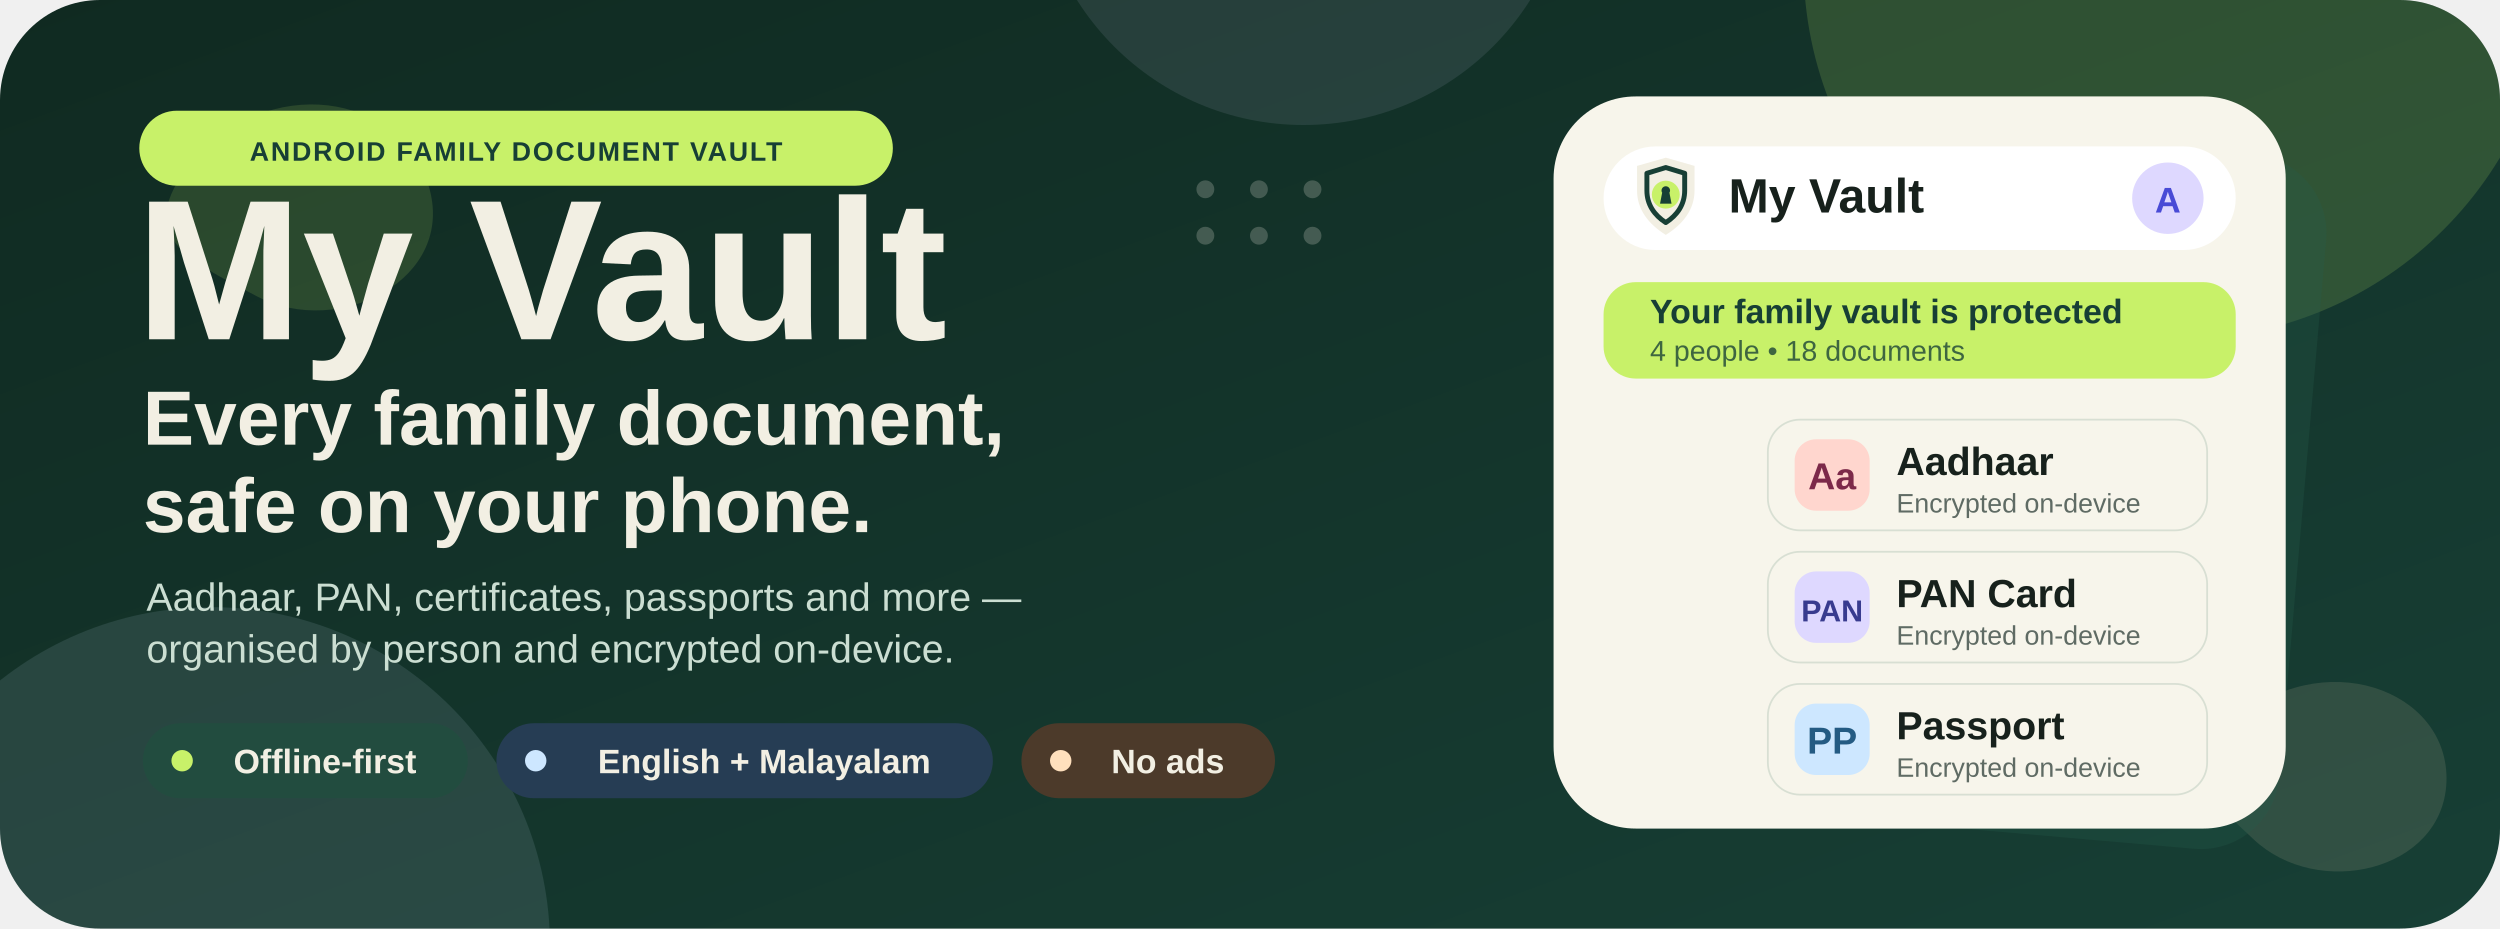
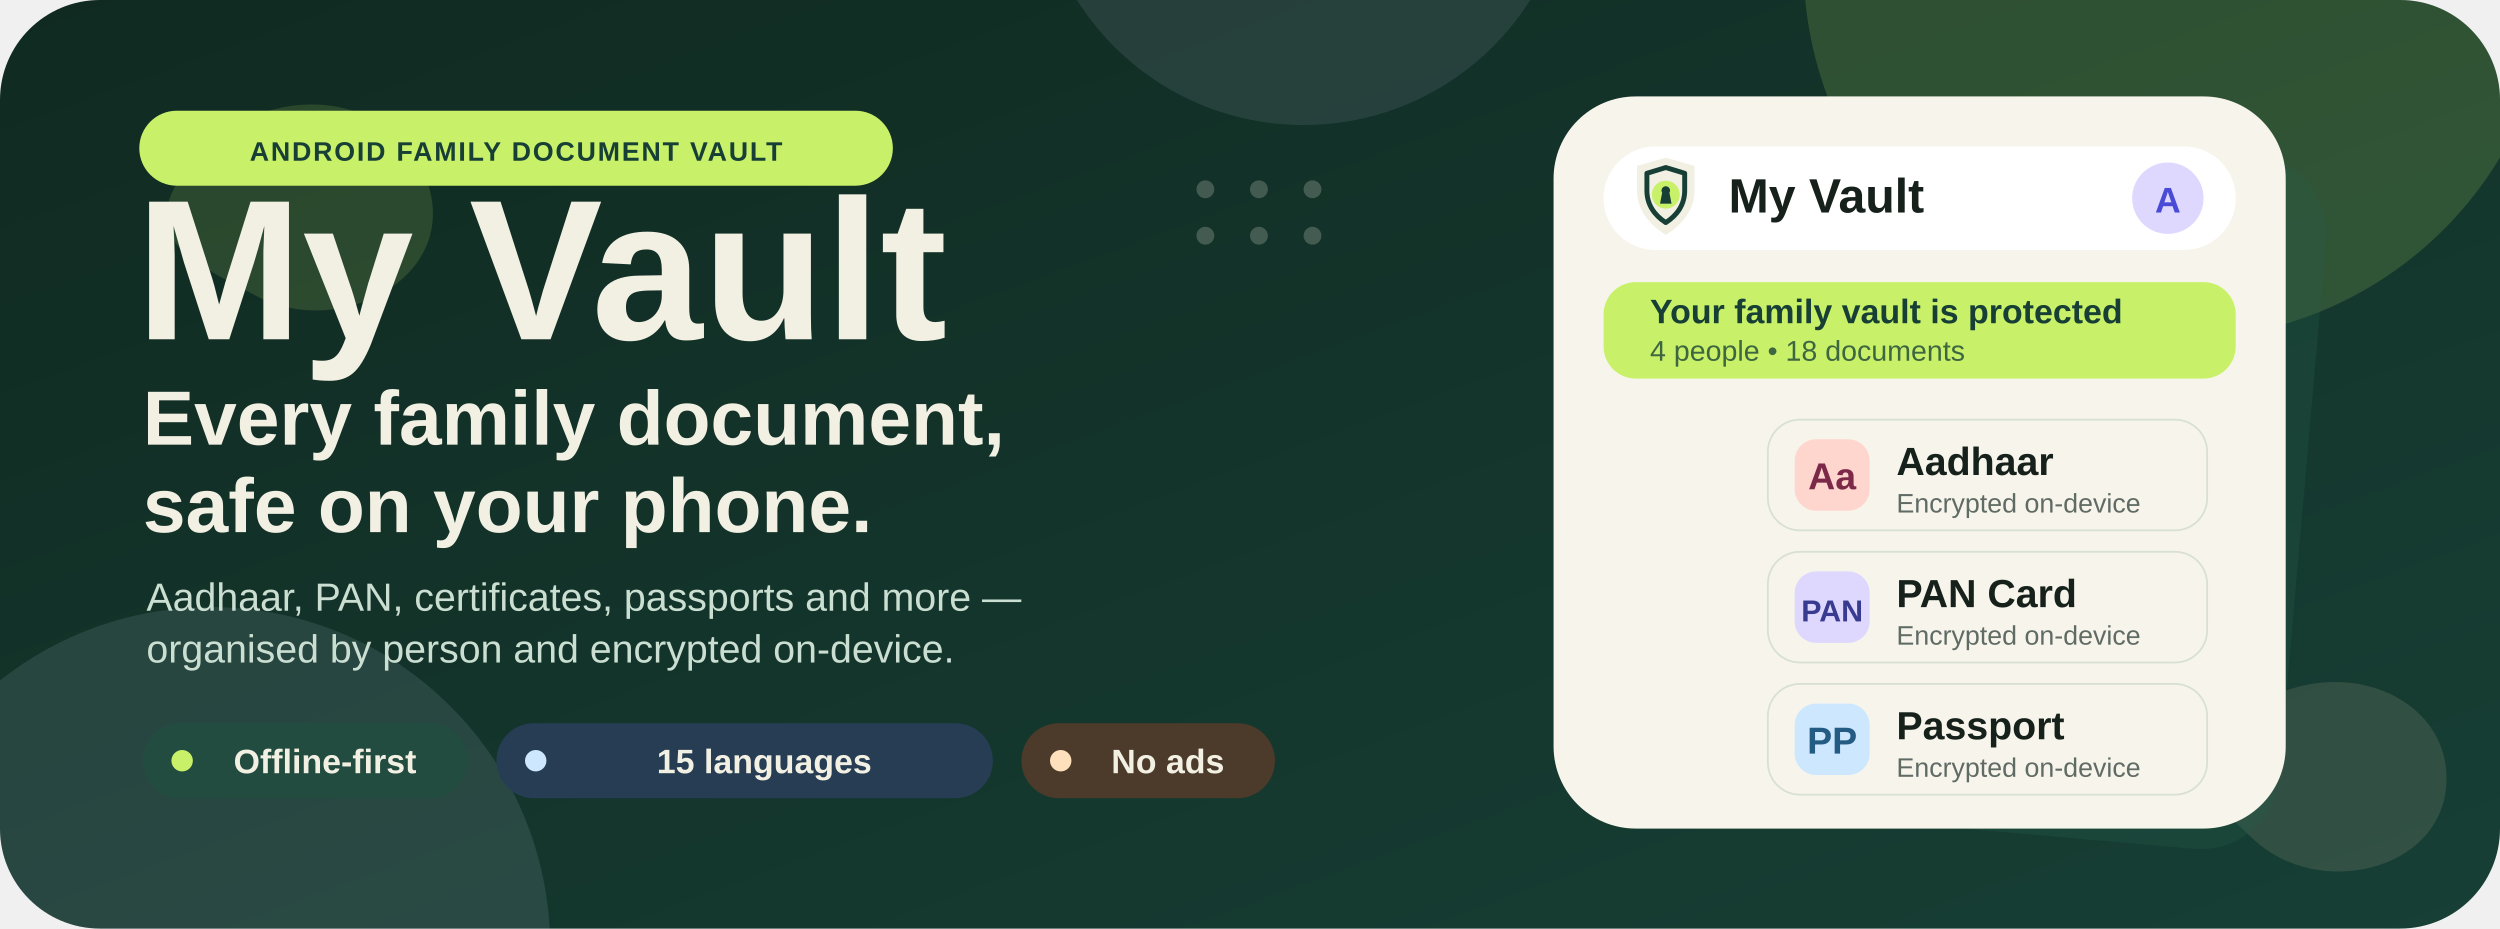
<svg xmlns="http://www.w3.org/2000/svg" width="1400" height="520" viewBox="0 0 1400 520" role="img" aria-labelledby="title desc">
  <defs>
    <linearGradient id="bg" x1="0" y1="0" x2="1" y2="1">
      <stop offset="0" stop-color="#102A21" />
      <stop offset="1" stop-color="#173F35" />
    </linearGradient>
    <clipPath id="clip">
      <rect width="1400" height="520" rx="56" />
    </clipPath>
  </defs>
  <rect width="1400" height="520" rx="56" fill="url(#bg)" />
  <g clip-path="url(#clip)">
    <circle cx="1220" cy="-20" r="210" fill="#C8F169" opacity="0.16" />
    <circle cx="118" cy="530" r="190" fill="#CDE7FF" opacity="0.11" />
    <circle cx="730" cy="-80" r="150" fill="#DED8FF" opacity="0.1" />
    <path d="M106 92 C150 40 224 52 240 104 C256 156 190 190 144 166 C102 144 76 132 106 92Z" fill="#C8F169" opacity="0.14" />
    <path d="M1250 405 C1300 360 1372 386 1370 438 C1368 488 1298 504 1262 470 C1232 442 1218 430 1250 405Z" fill="#FFE0BD" opacity="0.12" />
    <g opacity="0.22" fill="#F2EFE3">
      <circle cx="675" cy="106" r="5" />
      <circle cx="705" cy="106" r="5" />
      <circle cx="735" cy="106" r="5" />
      <circle cx="675" cy="132" r="5" />
      <circle cx="705" cy="132" r="5" />
      <circle cx="735" cy="132" r="5" />
    </g>
    <g transform="rotate(5 1085 270)">
      <rect x="900" y="72" width="390" height="390" rx="44" fill="#245B4A" opacity="0.3" />
    </g>
    <rect x="870" y="54" width="410" height="410" rx="46" fill="#F7F5EB" />
    <rect x="898" y="82" width="354" height="58" rx="29" fill="#FFFFFF" />
    <g transform="translate(908 86) scale(0.46)" opacity="1">
      <path d="M54 5 L89 15 V45 C89 68 75 86 54 99 C33 86 19 68 19 45 V15 Z" fill="#F2EFE3" />
      <path d="M54 17 L77 24 V45 C77 62 68 75 54 84 C40 75 31 62 31 45 V24 Z" fill="none" stroke="#173F35" stroke-width="6" stroke-linejoin="round" />
      <circle cx="54" cy="50" r="17" fill="#C8F169" />
      <circle cx="54" cy="45" r="5.2" fill="#173F35" />
      <path d="M49.5 48 H58.5 L61 61 H47 Z" fill="#173F35" />
    </g>
    <text x="968" y="119" font-family="Arial, Helvetica, sans-serif" font-size="27" font-weight="800" fill="#17211C" text-anchor="start" opacity="1">My Vault</text>
    <circle cx="1214" cy="111" r="20" fill="#DED8FF" />
    <text x="1214" y="119" font-family="Arial, Helvetica, sans-serif" font-size="20" font-weight="800" fill="#494BD6" text-anchor="middle" opacity="1">A</text>
    <rect x="898" y="158" width="354" height="54" rx="18" fill="#C8F169" />
    <text x="924" y="181" font-family="Arial, Helvetica, sans-serif" font-size="19" font-weight="800" fill="#173F35" text-anchor="start" opacity="1">Your family vault is protected</text>
    <text x="924" y="202" font-family="Arial, Helvetica, sans-serif" font-size="16" font-weight="400" fill="#173F35" text-anchor="start" opacity="0.78">4 people  •  18 documents</text>
    <rect x="990" y="235" width="246" height="62" rx="18" fill="#F7F5EB" stroke="#D8DFD3" />
    <rect x="1005" y="246" width="42" height="40" rx="12" fill="#FFD6CE" />
    <text x="1026" y="274" font-family="Arial, Helvetica, sans-serif" font-size="21" font-weight="800" fill="#7C2949" text-anchor="middle" opacity="1">Aa</text>
    <text x="1062" y="266" font-family="Arial, Helvetica, sans-serif" font-size="22" font-weight="800" fill="#17211C" text-anchor="start" opacity="1">Aadhaar</text>
    <text x="1062" y="287" font-family="Arial, Helvetica, sans-serif" font-size="15" font-weight="400" fill="#5F6B64" text-anchor="start" opacity="1">Encrypted on-device</text>
    <rect x="990" y="309" width="246" height="62" rx="18" fill="#F7F5EB" stroke="#D8DFD3" />
    <rect x="1005" y="320" width="42" height="40" rx="12" fill="#DED8FF" />
    <text x="1026" y="348" font-family="Arial, Helvetica, sans-serif" font-size="17" font-weight="800" fill="#383B8F" text-anchor="middle" opacity="1">PAN</text>
    <text x="1062" y="340" font-family="Arial, Helvetica, sans-serif" font-size="22" font-weight="800" fill="#17211C" text-anchor="start" opacity="1">PAN Card</text>
    <text x="1062" y="361" font-family="Arial, Helvetica, sans-serif" font-size="15" font-weight="400" fill="#5F6B64" text-anchor="start" opacity="1">Encrypted on-device</text>
    <rect x="990" y="383" width="246" height="62" rx="18" fill="#F7F5EB" stroke="#D8DFD3" />
    <rect x="1005" y="394" width="42" height="40" rx="12" fill="#CDE7FF" />
    <text x="1026" y="422" font-family="Arial, Helvetica, sans-serif" font-size="21" font-weight="800" fill="#245B83" text-anchor="middle" opacity="1">PP</text>
    <text x="1062" y="414" font-family="Arial, Helvetica, sans-serif" font-size="22" font-weight="800" fill="#17211C" text-anchor="start" opacity="1">Passport</text>
    <text x="1062" y="435" font-family="Arial, Helvetica, sans-serif" font-size="15" font-weight="400" fill="#5F6B64" text-anchor="start" opacity="1">Encrypted on-device</text>
    <rect x="78" y="62" width="422" height="42" rx="21" fill="#C8F169" />
    <text x="289" y="90" font-family="Arial, Helvetica, sans-serif" font-size="15" font-weight="800" fill="#173F35" text-anchor="middle" opacity="1" letter-spacing="1">ANDROID FAMILY DOCUMENT VAULT</text>
    <text x="76" y="190" font-family="Arial, Helvetica, sans-serif" font-size="112" font-weight="900" fill="#F2EFE3" text-anchor="start" opacity="1">My Vault</text>
    <text x="80" y="249" font-family="Arial, Helvetica, sans-serif" font-size="43" font-weight="800" fill="#F2EFE3" text-anchor="start" opacity="1">Every family document,</text>
    <text x="80" y="298" font-family="Arial, Helvetica, sans-serif" font-size="43" font-weight="800" fill="#F2EFE3" text-anchor="start" opacity="1">safe on your phone.</text>
    <text x="82" y="342" font-family="Arial, Helvetica, sans-serif" font-size="22" font-weight="400" fill="#CBDED2" text-anchor="start" opacity="1">Aadhaar, PAN, certificates, passports and more —</text>
    <text x="82" y="371" font-family="Arial, Helvetica, sans-serif" font-size="22" font-weight="400" fill="#CBDED2" text-anchor="start" opacity="1">organised by person and encrypted on-device.</text>
    <g>
      <rect x="80" y="405" width="182" height="42" rx="21.0" fill="#224C3F" />
      <circle cx="102" cy="426.0" r="6" fill="#C8F169" />
      <text x="182.0" y="433.0" font-family="Arial, Helvetica, sans-serif" font-size="19" font-weight="700" fill="#F2EFE3" text-anchor="middle" opacity="1">Offline-first</text>
    </g>
    <g>
      <rect x="278" y="405" width="278" height="42" rx="21.0" fill="#263D54" />
      <circle cx="300" cy="426.0" r="6" fill="#CDE7FF" />
-       <text x="428.0" y="433.0" font-family="Arial, Helvetica, sans-serif" font-size="19" font-weight="700" fill="#F2EFE3" text-anchor="middle" opacity="1">English + Malayalam</text>
+       <text x="428.0" y="433.0" font-family="Arial, Helvetica, sans-serif" font-size="19" font-weight="700" fill="#F2EFE3" text-anchor="middle" opacity="1">15 languages</text>
    </g>
    <g>
      <rect x="572" y="405" width="142" height="42" rx="21.0" fill="#4C3A2A" />
      <circle cx="594" cy="426.0" r="6" fill="#FFE0BD" />
      <text x="654.0" y="433.0" font-family="Arial, Helvetica, sans-serif" font-size="19" font-weight="700" fill="#F2EFE3" text-anchor="middle" opacity="1">No ads</text>
    </g>
  </g>
</svg>
